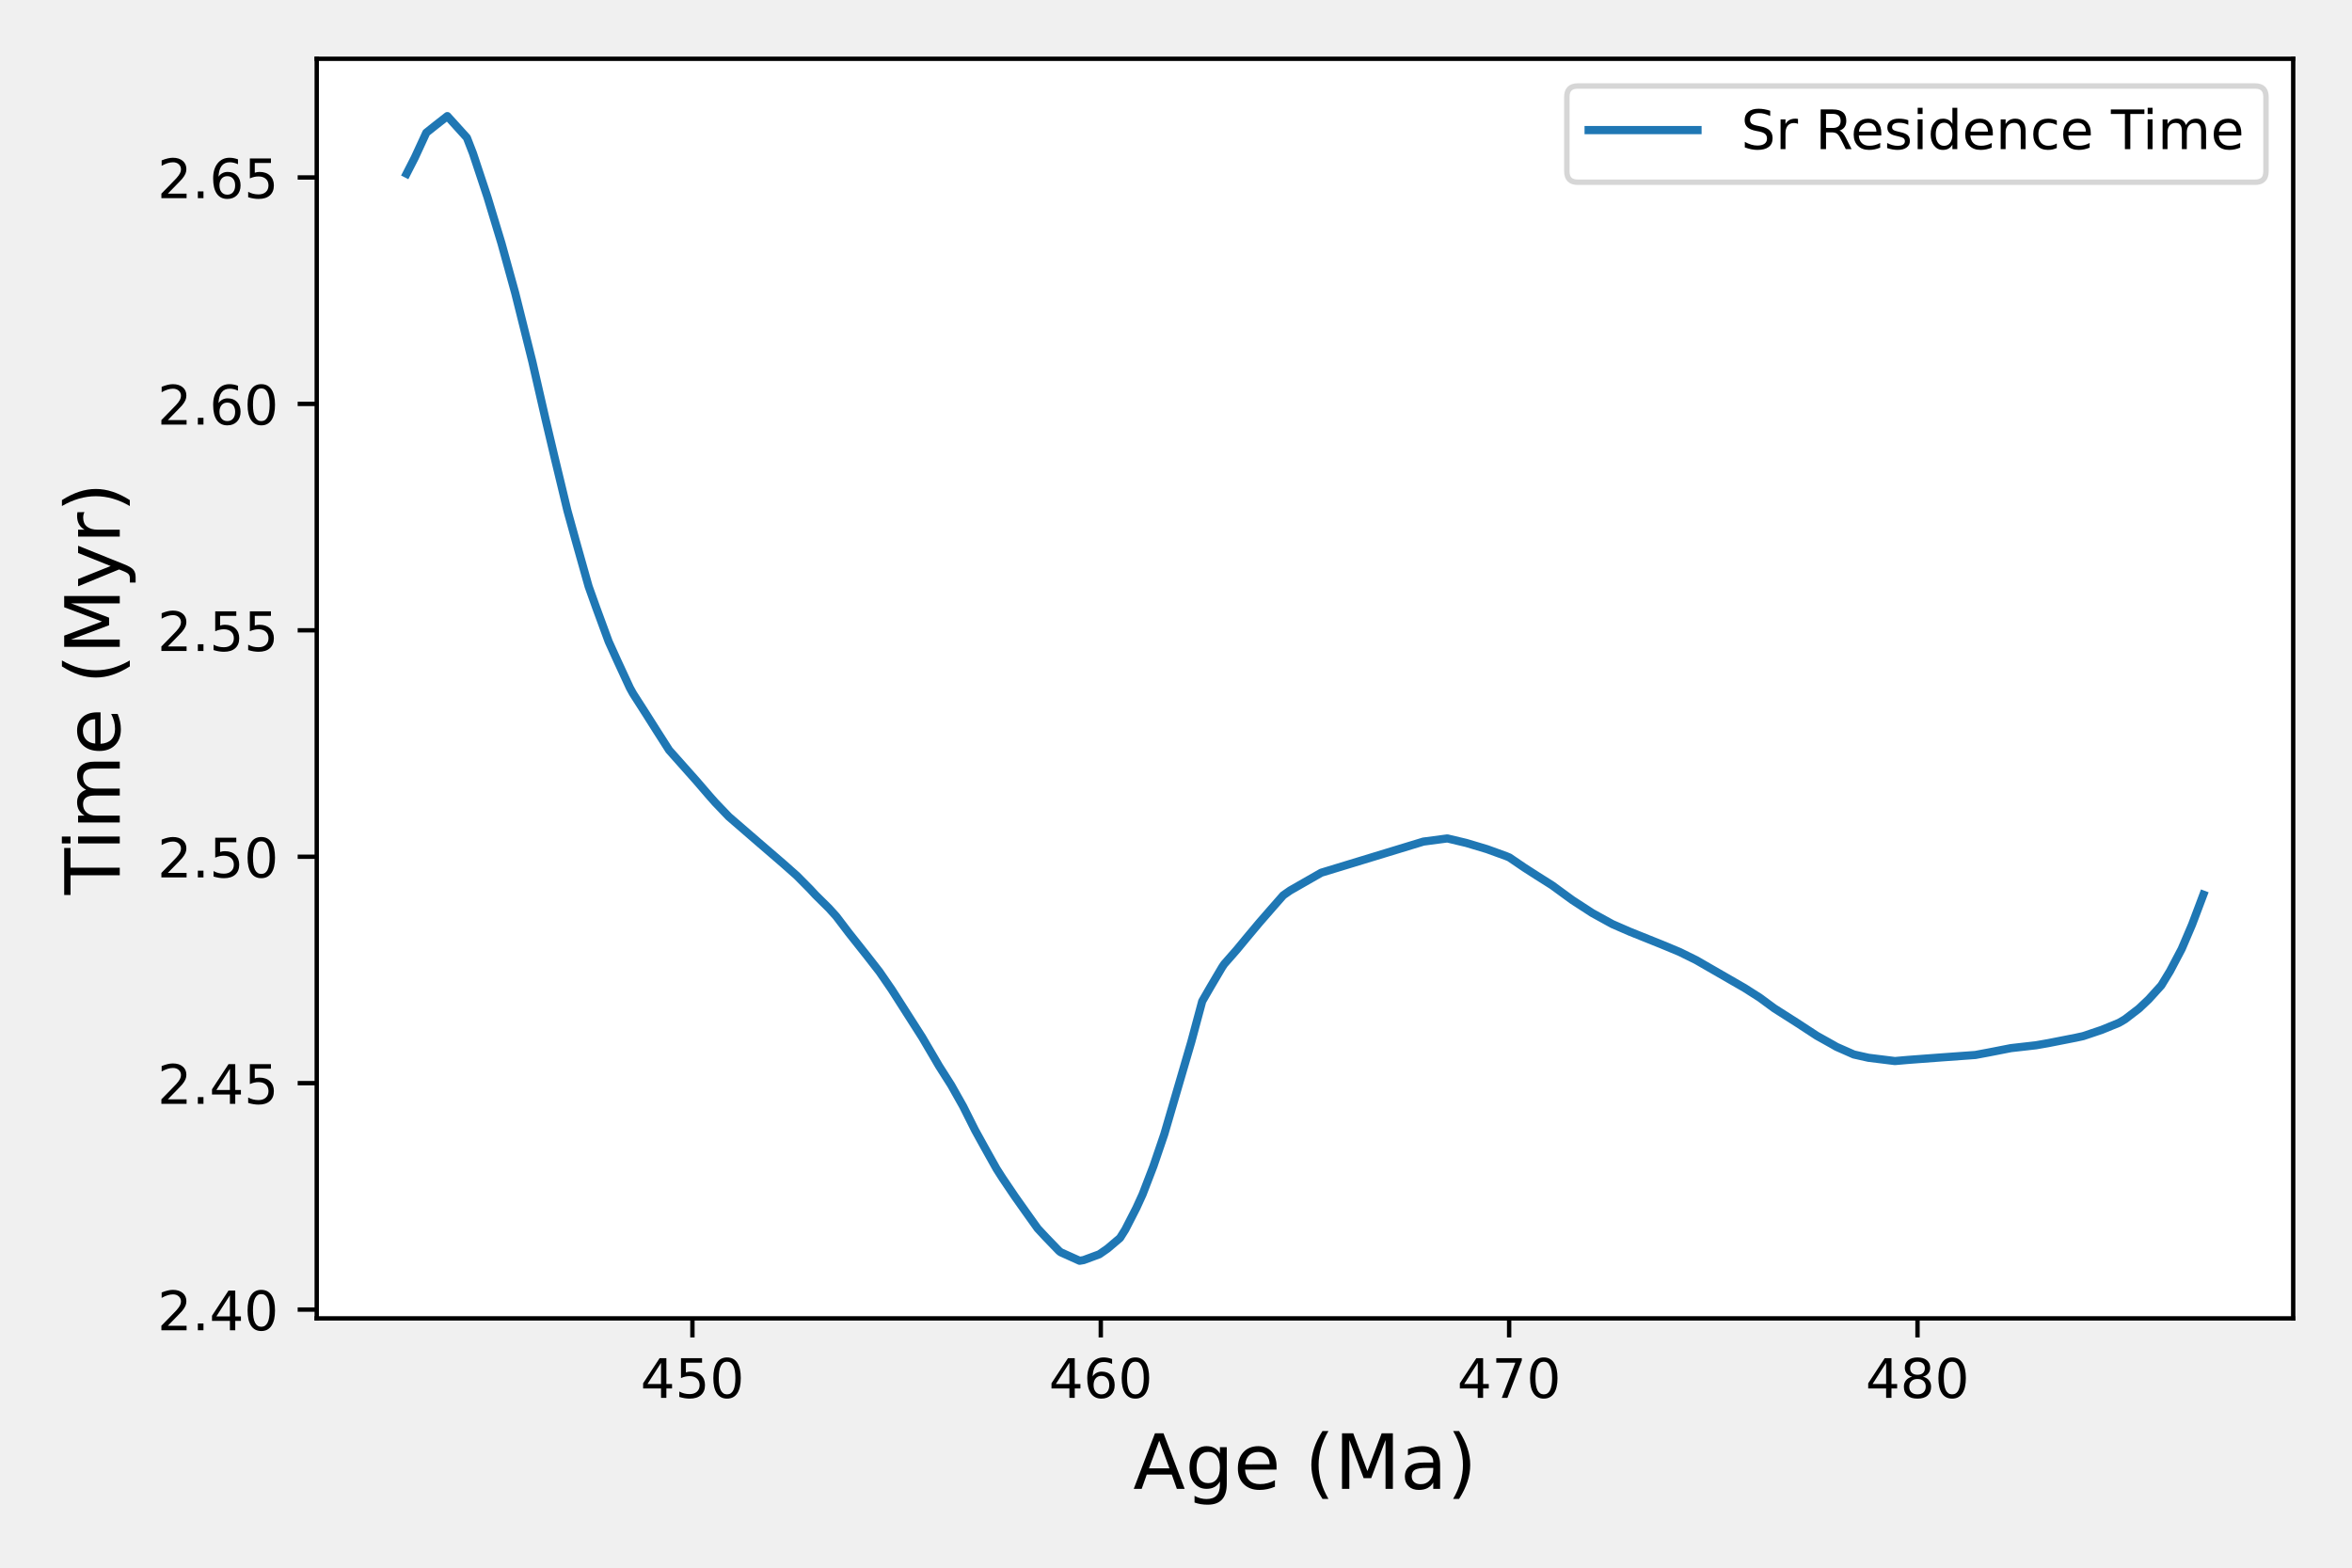
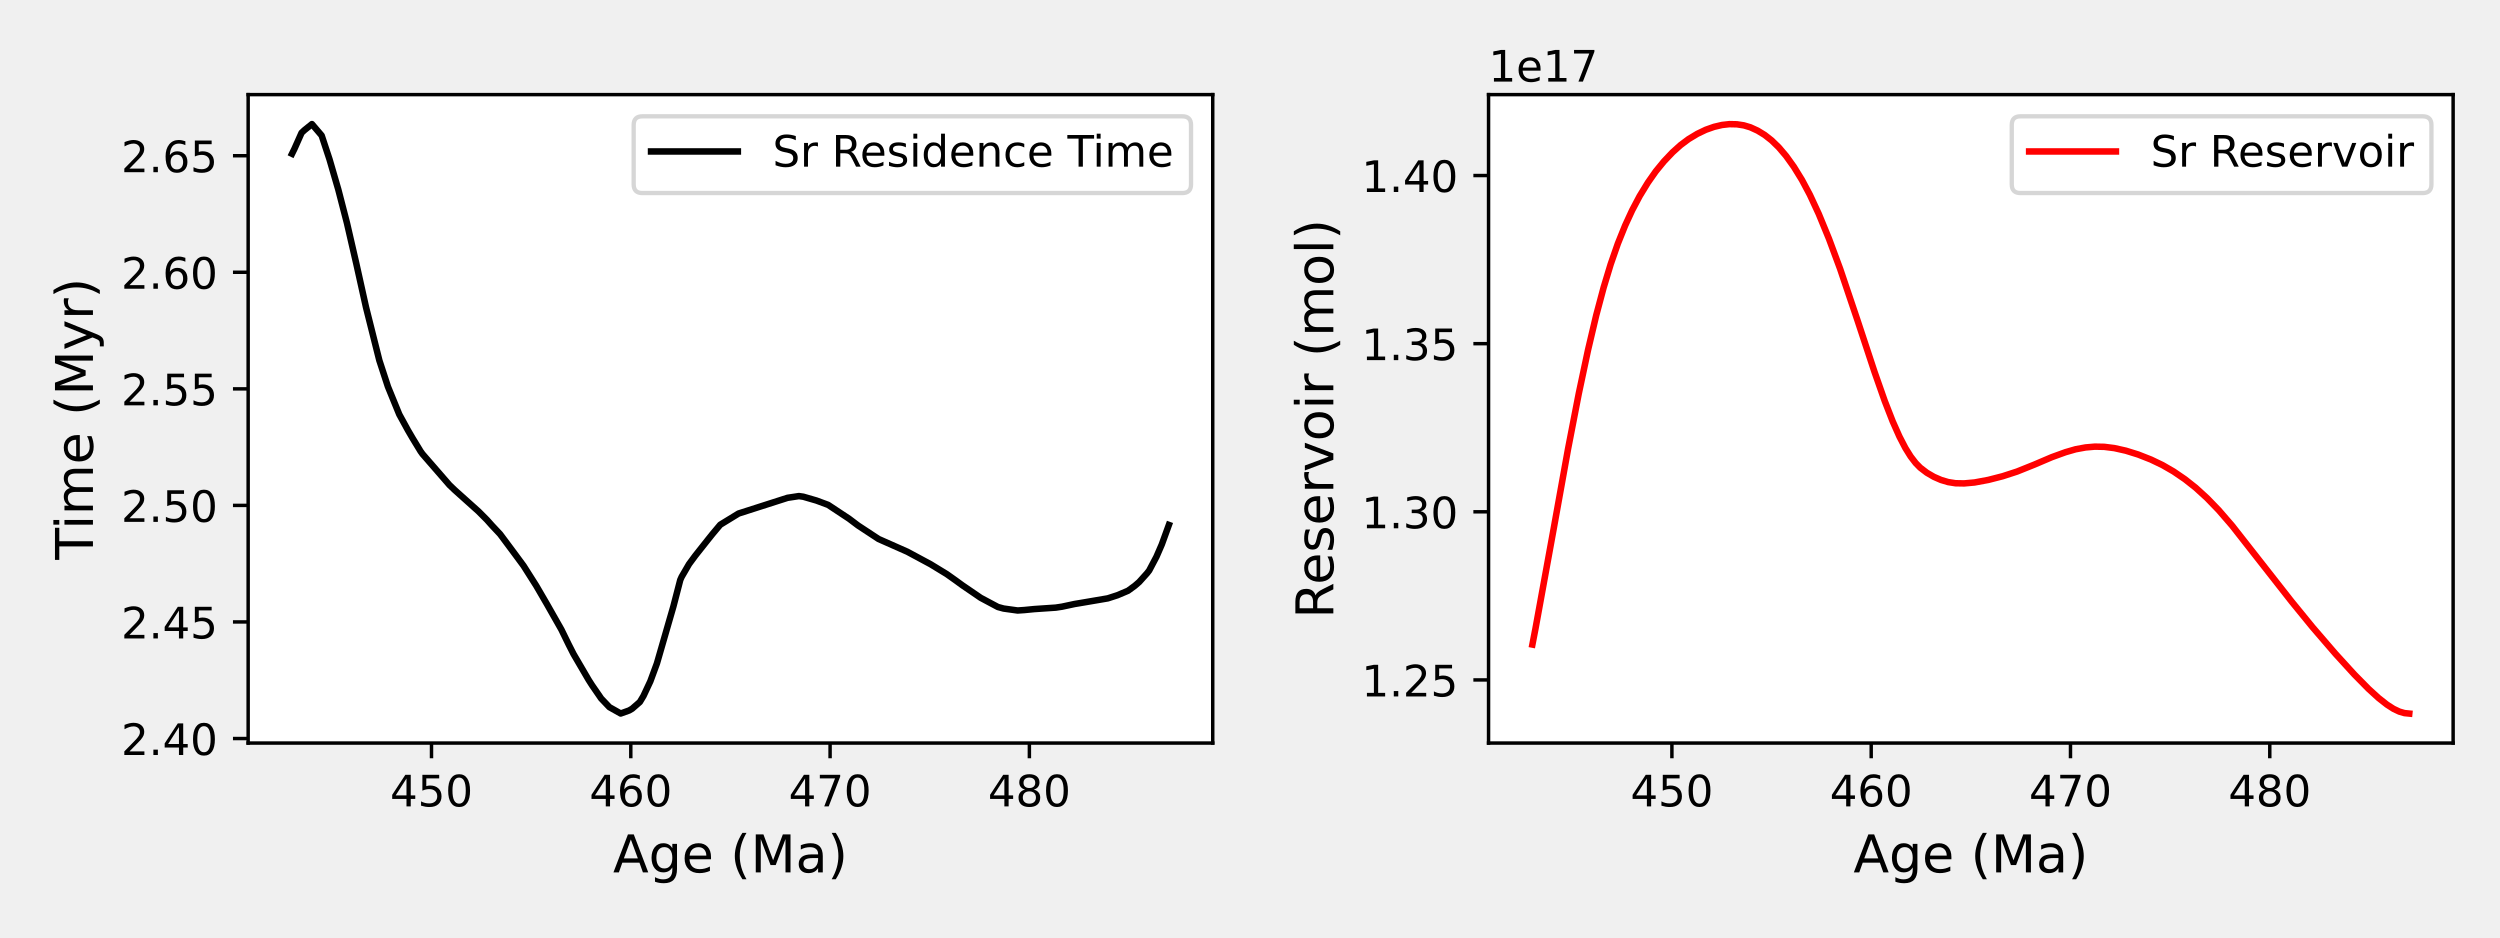
- <svg xmlns="http://www.w3.org/2000/svg" xmlns:xlink="http://www.w3.org/1999/xlink" height="288pt" version="1.1" viewBox="0 0 432 288" width="432pt">
+ <svg xmlns="http://www.w3.org/2000/svg" xmlns:xlink="http://www.w3.org/1999/xlink" height="216pt" version="1.1" viewBox="0 0 576 216" width="576pt">
  <defs>
    <style type="text/css">*{stroke-linecap:butt;stroke-linejoin:round;}</style>
  </defs>
  <g id="figure_1">
    <g id="patch_1">
-       <path d="M 0 288  L 432 288  L 432 0  L 0 0  z " style="fill:none;" />
+       <path d="M 0 216  L 576 216  L 576 0  L 0 0  z " style="fill:none;" />
    </g>
    <g id="axes_1">
      <g id="patch_2">
-         <path d="M 58.175 242.2  L 421.2 242.2  L 421.2 10.8  L 58.175 10.8  z " style="fill:#ffffff;" />
+         <path d="M 57.175 171.2  L 279.413 171.2  L 279.413 21.8  L 57.175 21.8  z " style="fill:#ffffff;" />
      </g>
      <g id="matplotlib.axis_1">
        <g id="xtick_1">
          <g id="line2d_1">
            <defs>
-               <path d="M 0 0  L 0 3.5  " id="mb298c17a47" style="stroke:#000000;stroke-width:0.8;" />
+               <path d="M 0 0  L 0 3.5  " id="mf967a98ee9" style="stroke:#000000;stroke-width:0.8;" />
            </defs>
            <g>
-               <use style="stroke:#000000;stroke-width:0.8;" x="127.18" xlink:href="#mb298c17a47" y="242.2" />
+               <use style="stroke:#000000;stroke-width:0.8;" x="99.418" xlink:href="#mf967a98ee9" y="171.2" />
            </g>
          </g>
          <g id="text_1">
-             <g transform="translate(117.636 256.7984)scale(0.1 -0.1)">
+             <g transform="translate(89.87474 185.7984)scale(0.1 -0.1)">
              <defs>
                <path d="M 2419 4116  L 825 1625  L 2419 1625  L 2419 4116  z M 2253 4666  L 3047 4666  L 3047 1625  L 3713 1625  L 3713 1100  L 3047 1100  L 3047 0  L 2419 0  L 2419 1100  L 313 1100  L 313 1709  L 2253 4666  z " id="DejaVuSans-34" transform="scale(0.015625)" />
                <path d="M 691 4666  L 3169 4666  L 3169 4134  L 1269 4134  L 1269 2991  Q 1406 3038 1543 3061  Q 1681 3084 1819 3084  Q 2600 3084 3056 2656  Q 3513 2228 3513 1497  Q 3513 744 3044 326  Q 2575 -91 1722 -91  Q 1428 -91 1123 -41  Q 819 9 494 109  L 494 744  Q 775 591 1075 516  Q 1375 441 1709 441  Q 2250 441 2565 725  Q 2881 1009 2881 1497  Q 2881 1984 2565 2268  Q 2250 2553 1709 2553  Q 1456 2553 1204 2497  Q 953 2441 691 2322  L 691 4666  z " id="DejaVuSans-35" transform="scale(0.015625)" />
                <path d="M 2034 4250  Q 1547 4250 1301 3770  Q 1056 3291 1056 2328  Q 1056 1369 1301 889  Q 1547 409 2034 409  Q 2525 409 2770 889  Q 3016 1369 3016 2328  Q 3016 3291 2770 3770  Q 2525 4250 2034 4250  z M 2034 4750  Q 2819 4750 3233 4129  Q 3647 3509 3647 2328  Q 3647 1150 3233 529  Q 2819 -91 2034 -91  Q 1250 -91 836 529  Q 422 1150 422 2328  Q 422 3509 836 4129  Q 1250 4750 2034 4750  z " id="DejaVuSans-30" transform="scale(0.015625)" />
              </defs>
              <use xlink:href="#DejaVuSans-34" />
              <use x="63.623" xlink:href="#DejaVuSans-35" />
              <use x="127.246" xlink:href="#DejaVuSans-30" />
            </g>
          </g>
        </g>
        <g id="xtick_2">
          <g id="line2d_2">
            <g>
-               <use style="stroke:#000000;stroke-width:0.8;" x="202.185" xlink:href="#mb298c17a47" y="242.2" />
+               <use style="stroke:#000000;stroke-width:0.8;" x="145.335" xlink:href="#mf967a98ee9" y="171.2" />
            </g>
          </g>
          <g id="text_2">
-             <g transform="translate(192.6412 256.7984)scale(0.1 -0.1)">
+             <g transform="translate(135.7916 185.7984)scale(0.1 -0.1)">
              <defs>
                <path d="M 2113 2584  Q 1688 2584 1439 2293  Q 1191 2003 1191 1497  Q 1191 994 1439 701  Q 1688 409 2113 409  Q 2538 409 2786 701  Q 3034 994 3034 1497  Q 3034 2003 2786 2293  Q 2538 2584 2113 2584  z M 3366 4563  L 3366 3988  Q 3128 4100 2886 4159  Q 2644 4219 2406 4219  Q 1781 4219 1451 3797  Q 1122 3375 1075 2522  Q 1259 2794 1537 2939  Q 1816 3084 2150 3084  Q 2853 3084 3261 2657  Q 3669 2231 3669 1497  Q 3669 778 3244 343  Q 2819 -91 2113 -91  Q 1303 -91 875 529  Q 447 1150 447 2328  Q 447 3434 972 4092  Q 1497 4750 2381 4750  Q 2619 4750 2861 4703  Q 3103 4656 3366 4563  z " id="DejaVuSans-36" transform="scale(0.015625)" />
              </defs>
              <use xlink:href="#DejaVuSans-34" />
              <use x="63.623" xlink:href="#DejaVuSans-36" />
              <use x="127.246" xlink:href="#DejaVuSans-30" />
            </g>
          </g>
        </g>
        <g id="xtick_3">
          <g id="line2d_3">
            <g>
-               <use style="stroke:#000000;stroke-width:0.8;" x="277.19" xlink:href="#mb298c17a47" y="242.2" />
+               <use style="stroke:#000000;stroke-width:0.8;" x="191.252" xlink:href="#mf967a98ee9" y="171.2" />
            </g>
          </g>
          <g id="text_3">
-             <g transform="translate(267.6463 256.7984)scale(0.1 -0.1)">
+             <g transform="translate(181.7084 185.7984)scale(0.1 -0.1)">
              <defs>
                <path d="M 525 4666  L 3525 4666  L 3525 4397  L 1831 0  L 1172 0  L 2766 4134  L 525 4134  L 525 4666  z " id="DejaVuSans-37" transform="scale(0.015625)" />
              </defs>
              <use xlink:href="#DejaVuSans-34" />
              <use x="63.623" xlink:href="#DejaVuSans-37" />
              <use x="127.246" xlink:href="#DejaVuSans-30" />
            </g>
          </g>
        </g>
        <g id="xtick_4">
          <g id="line2d_4">
            <g>
-               <use style="stroke:#000000;stroke-width:0.8;" x="352.195" xlink:href="#mb298c17a47" y="242.2" />
+               <use style="stroke:#000000;stroke-width:0.8;" x="237.169" xlink:href="#mf967a98ee9" y="171.2" />
            </g>
          </g>
          <g id="text_4">
-             <g transform="translate(342.6515 256.7984)scale(0.1 -0.1)">
+             <g transform="translate(227.6253 185.7984)scale(0.1 -0.1)">
              <defs>
                <path d="M 2034 2216  Q 1584 2216 1326 1975  Q 1069 1734 1069 1313  Q 1069 891 1326 650  Q 1584 409 2034 409  Q 2484 409 2743 651  Q 3003 894 3003 1313  Q 3003 1734 2745 1975  Q 2488 2216 2034 2216  z M 1403 2484  Q 997 2584 770 2862  Q 544 3141 544 3541  Q 544 4100 942 4425  Q 1341 4750 2034 4750  Q 2731 4750 3128 4425  Q 3525 4100 3525 3541  Q 3525 3141 3298 2862  Q 3072 2584 2669 2484  Q 3125 2378 3379 2068  Q 3634 1759 3634 1313  Q 3634 634 3220 271  Q 2806 -91 2034 -91  Q 1263 -91 848 271  Q 434 634 434 1313  Q 434 1759 690 2068  Q 947 2378 1403 2484  z M 1172 3481  Q 1172 3119 1398 2916  Q 1625 2713 2034 2713  Q 2441 2713 2670 2916  Q 2900 3119 2900 3481  Q 2900 3844 2670 4047  Q 2441 4250 2034 4250  Q 1625 4250 1398 4047  Q 1172 3844 1172 3481  z " id="DejaVuSans-38" transform="scale(0.015625)" />
              </defs>
              <use xlink:href="#DejaVuSans-34" />
              <use x="63.623" xlink:href="#DejaVuSans-38" />
              <use x="127.246" xlink:href="#DejaVuSans-30" />
            </g>
          </g>
        </g>
        <g id="text_5">
-           <g transform="translate(208.1317 273.5159)scale(0.14 -0.14)">
+           <g transform="translate(141.2459 200.9963)scale(0.12 -0.12)">
            <defs>
              <path d="M 2188 4044  L 1331 1722  L 3047 1722  L 2188 4044  z M 1831 4666  L 2547 4666  L 4325 0  L 3669 0  L 3244 1197  L 1141 1197  L 716 0  L 50 0  L 1831 4666  z " id="DejaVuSans-41" transform="scale(0.015625)" />
              <path d="M 2906 1791  Q 2906 2416 2648 2759  Q 2391 3103 1925 3103  Q 1463 3103 1205 2759  Q 947 2416 947 1791  Q 947 1169 1205 825  Q 1463 481 1925 481  Q 2391 481 2648 825  Q 2906 1169 2906 1791  z M 3481 434  Q 3481 -459 3084 -895  Q 2688 -1331 1869 -1331  Q 1566 -1331 1297 -1286  Q 1028 -1241 775 -1147  L 775 -588  Q 1028 -725 1275 -790  Q 1522 -856 1778 -856  Q 2344 -856 2625 -561  Q 2906 -266 2906 331  L 2906 616  Q 2728 306 2450 153  Q 2172 0 1784 0  Q 1141 0 747 490  Q 353 981 353 1791  Q 353 2603 747 3093  Q 1141 3584 1784 3584  Q 2172 3584 2450 3431  Q 2728 3278 2906 2969  L 2906 3500  L 3481 3500  L 3481 434  z " id="DejaVuSans-67" transform="scale(0.015625)" />
              <path d="M 3597 1894  L 3597 1613  L 953 1613  Q 991 1019 1311 708  Q 1631 397 2203 397  Q 2534 397 2845 478  Q 3156 559 3463 722  L 3463 178  Q 3153 47 2828 -22  Q 2503 -91 2169 -91  Q 1331 -91 842 396  Q 353 884 353 1716  Q 353 2575 817 3079  Q 1281 3584 2069 3584  Q 2775 3584 3186 3129  Q 3597 2675 3597 1894  z M 3022 2063  Q 3016 2534 2758 2815  Q 2500 3097 2075 3097  Q 1594 3097 1305 2825  Q 1016 2553 972 2059  L 3022 2063  z " id="DejaVuSans-65" transform="scale(0.015625)" />
              <path id="DejaVuSans-20" transform="scale(0.015625)" />
              <path d="M 1984 4856  Q 1566 4138 1362 3434  Q 1159 2731 1159 2009  Q 1159 1288 1364 580  Q 1569 -128 1984 -844  L 1484 -844  Q 1016 -109 783 600  Q 550 1309 550 2009  Q 550 2706 781 3412  Q 1013 4119 1484 4856  L 1984 4856  z " id="DejaVuSans-28" transform="scale(0.015625)" />
              <path d="M 628 4666  L 1569 4666  L 2759 1491  L 3956 4666  L 4897 4666  L 4897 0  L 4281 0  L 4281 4097  L 3078 897  L 2444 897  L 1241 4097  L 1241 0  L 628 0  L 628 4666  z " id="DejaVuSans-4d" transform="scale(0.015625)" />
              <path d="M 2194 1759  Q 1497 1759 1228 1600  Q 959 1441 959 1056  Q 959 750 1161 570  Q 1363 391 1709 391  Q 2188 391 2477 730  Q 2766 1069 2766 1631  L 2766 1759  L 2194 1759  z M 3341 1997  L 3341 0  L 2766 0  L 2766 531  Q 2569 213 2275 61  Q 1981 -91 1556 -91  Q 1019 -91 701 211  Q 384 513 384 1019  Q 384 1609 779 1909  Q 1175 2209 1959 2209  L 2766 2209  L 2766 2266  Q 2766 2663 2505 2880  Q 2244 3097 1772 3097  Q 1472 3097 1187 3025  Q 903 2953 641 2809  L 641 3341  Q 956 3463 1253 3523  Q 1550 3584 1831 3584  Q 2591 3584 2966 3190  Q 3341 2797 3341 1997  z " id="DejaVuSans-61" transform="scale(0.015625)" />
              <path d="M 513 4856  L 1013 4856  Q 1481 4119 1714 3412  Q 1947 2706 1947 2009  Q 1947 1309 1714 600  Q 1481 -109 1013 -844  L 513 -844  Q 928 -128 1133 580  Q 1338 1288 1338 2009  Q 1338 2731 1133 3434  Q 928 4138 513 4856  z " id="DejaVuSans-29" transform="scale(0.015625)" />
            </defs>
            <use xlink:href="#DejaVuSans-41" />
            <use x="68.408" xlink:href="#DejaVuSans-67" />
            <use x="131.885" xlink:href="#DejaVuSans-65" />
            <use x="193.408" xlink:href="#DejaVuSans-20" />
            <use x="225.195" xlink:href="#DejaVuSans-28" />
            <use x="264.209" xlink:href="#DejaVuSans-4d" />
            <use x="350.488" xlink:href="#DejaVuSans-61" />
            <use x="411.768" xlink:href="#DejaVuSans-29" />
          </g>
        </g>
      </g>
      <g id="matplotlib.axis_2">
        <g id="ytick_1">
          <g id="line2d_5">
            <defs>
-               <path d="M 0 0  L -3.5 0  " id="m41db2ee6a2" style="stroke:#000000;stroke-width:0.8;" />
+               <path d="M 0 0  L -3.5 0  " id="mde9545cd4f" style="stroke:#000000;stroke-width:0.8;" />
            </defs>
            <g>
-               <use style="stroke:#000000;stroke-width:0.8;" x="58.175" xlink:href="#m41db2ee6a2" y="240.582" />
+               <use style="stroke:#000000;stroke-width:0.8;" x="57.175" xlink:href="#mde9545cd4f" y="170.155" />
            </g>
          </g>
          <g id="text_6">
-             <g transform="translate(28.90938 244.3813)scale(0.1 -0.1)">
+             <g transform="translate(27.90938 173.9546)scale(0.1 -0.1)">
              <defs>
                <path d="M 1228 531  L 3431 531  L 3431 0  L 469 0  L 469 531  Q 828 903 1448 1529  Q 2069 2156 2228 2338  Q 2531 2678 2651 2914  Q 2772 3150 2772 3378  Q 2772 3750 2511 3984  Q 2250 4219 1831 4219  Q 1534 4219 1204 4116  Q 875 4013 500 3803  L 500 4441  Q 881 4594 1212 4672  Q 1544 4750 1819 4750  Q 2544 4750 2975 4387  Q 3406 4025 3406 3419  Q 3406 3131 3298 2873  Q 3191 2616 2906 2266  Q 2828 2175 2409 1742  Q 1991 1309 1228 531  z " id="DejaVuSans-32" transform="scale(0.015625)" />
                <path d="M 684 794  L 1344 794  L 1344 0  L 684 0  L 684 794  z " id="DejaVuSans-2e" transform="scale(0.015625)" />
              </defs>
              <use xlink:href="#DejaVuSans-32" />
              <use x="63.623" xlink:href="#DejaVuSans-2e" />
              <use x="95.41" xlink:href="#DejaVuSans-34" />
              <use x="159.033" xlink:href="#DejaVuSans-30" />
            </g>
          </g>
        </g>
        <g id="ytick_2">
          <g id="line2d_6">
            <g>
-               <use style="stroke:#000000;stroke-width:0.8;" x="58.175" xlink:href="#m41db2ee6a2" y="198.986" />
+               <use style="stroke:#000000;stroke-width:0.8;" x="57.175" xlink:href="#mde9545cd4f" y="143.3" />
            </g>
          </g>
          <g id="text_7">
-             <g transform="translate(28.90938 202.7855)scale(0.1 -0.1)">
+             <g transform="translate(27.90938 147.0989)scale(0.1 -0.1)">
              <use xlink:href="#DejaVuSans-32" />
              <use x="63.623" xlink:href="#DejaVuSans-2e" />
              <use x="95.41" xlink:href="#DejaVuSans-34" />
              <use x="159.033" xlink:href="#DejaVuSans-35" />
            </g>
          </g>
        </g>
        <g id="ytick_3">
          <g id="line2d_7">
            <g>
-               <use style="stroke:#000000;stroke-width:0.8;" x="58.175" xlink:href="#m41db2ee6a2" y="157.391" />
+               <use style="stroke:#000000;stroke-width:0.8;" x="57.175" xlink:href="#mde9545cd4f" y="116.444" />
            </g>
          </g>
          <g id="text_8">
-             <g transform="translate(28.90938 161.1898)scale(0.1 -0.1)">
+             <g transform="translate(27.90938 120.2432)scale(0.1 -0.1)">
              <use xlink:href="#DejaVuSans-32" />
              <use x="63.623" xlink:href="#DejaVuSans-2e" />
              <use x="95.41" xlink:href="#DejaVuSans-35" />
              <use x="159.033" xlink:href="#DejaVuSans-30" />
            </g>
          </g>
        </g>
        <g id="ytick_4">
          <g id="line2d_8">
            <g>
-               <use style="stroke:#000000;stroke-width:0.8;" x="58.175" xlink:href="#m41db2ee6a2" y="115.795" />
+               <use style="stroke:#000000;stroke-width:0.8;" x="57.175" xlink:href="#mde9545cd4f" y="89.588" />
            </g>
          </g>
          <g id="text_9">
-             <g transform="translate(28.90938 119.594)scale(0.1 -0.1)">
+             <g transform="translate(27.90938 93.38756)scale(0.1 -0.1)">
              <use xlink:href="#DejaVuSans-32" />
              <use x="63.623" xlink:href="#DejaVuSans-2e" />
              <use x="95.41" xlink:href="#DejaVuSans-35" />
              <use x="159.033" xlink:href="#DejaVuSans-35" />
            </g>
          </g>
        </g>
        <g id="ytick_5">
          <g id="line2d_9">
            <g>
-               <use style="stroke:#000000;stroke-width:0.8;" x="58.175" xlink:href="#m41db2ee6a2" y="74.199" />
+               <use style="stroke:#000000;stroke-width:0.8;" x="57.175" xlink:href="#mde9545cd4f" y="62.733" />
            </g>
          </g>
          <g id="text_10">
-             <g transform="translate(28.90938 77.99827)scale(0.1 -0.1)">
+             <g transform="translate(27.90938 66.53188)scale(0.1 -0.1)">
              <use xlink:href="#DejaVuSans-32" />
              <use x="63.623" xlink:href="#DejaVuSans-2e" />
              <use x="95.41" xlink:href="#DejaVuSans-36" />
              <use x="159.033" xlink:href="#DejaVuSans-30" />
            </g>
          </g>
        </g>
        <g id="ytick_6">
          <g id="line2d_10">
            <g>
-               <use style="stroke:#000000;stroke-width:0.8;" x="58.175" xlink:href="#m41db2ee6a2" y="32.603" />
+               <use style="stroke:#000000;stroke-width:0.8;" x="57.175" xlink:href="#mde9545cd4f" y="35.877" />
            </g>
          </g>
          <g id="text_11">
-             <g transform="translate(28.90938 36.40252)scale(0.1 -0.1)">
+             <g transform="translate(27.90938 39.6762)scale(0.1 -0.1)">
              <use xlink:href="#DejaVuSans-32" />
              <use x="63.623" xlink:href="#DejaVuSans-2e" />
              <use x="95.41" xlink:href="#DejaVuSans-36" />
              <use x="159.033" xlink:href="#DejaVuSans-35" />
            </g>
          </g>
        </g>
        <g id="text_12">
-           <g transform="translate(21.99781 164.3744)rotate(-90)scale(0.14 -0.14)">
+           <g transform="translate(21.41375 128.9638)rotate(-90)scale(0.12 -0.12)">
            <defs>
              <path d="M -19 4666  L 3928 4666  L 3928 4134  L 2272 4134  L 2272 0  L 1638 0  L 1638 4134  L -19 4134  L -19 4666  z " id="DejaVuSans-54" transform="scale(0.015625)" />
              <path d="M 603 3500  L 1178 3500  L 1178 0  L 603 0  L 603 3500  z M 603 4863  L 1178 4863  L 1178 4134  L 603 4134  L 603 4863  z " id="DejaVuSans-69" transform="scale(0.015625)" />
              <path d="M 3328 2828  Q 3544 3216 3844 3400  Q 4144 3584 4550 3584  Q 5097 3584 5394 3201  Q 5691 2819 5691 2113  L 5691 0  L 5113 0  L 5113 2094  Q 5113 2597 4934 2840  Q 4756 3084 4391 3084  Q 3944 3084 3684 2787  Q 3425 2491 3425 1978  L 3425 0  L 2847 0  L 2847 2094  Q 2847 2600 2669 2842  Q 2491 3084 2119 3084  Q 1678 3084 1418 2786  Q 1159 2488 1159 1978  L 1159 0  L 581 0  L 581 3500  L 1159 3500  L 1159 2956  Q 1356 3278 1631 3431  Q 1906 3584 2284 3584  Q 2666 3584 2933 3390  Q 3200 3197 3328 2828  z " id="DejaVuSans-6d" transform="scale(0.015625)" />
              <path d="M 2059 -325  Q 1816 -950 1584 -1140  Q 1353 -1331 966 -1331  L 506 -1331  L 506 -850  L 844 -850  Q 1081 -850 1212 -737  Q 1344 -625 1503 -206  L 1606 56  L 191 3500  L 800 3500  L 1894 763  L 2988 3500  L 3597 3500  L 2059 -325  z " id="DejaVuSans-79" transform="scale(0.015625)" />
              <path d="M 2631 2963  Q 2534 3019 2420 3045  Q 2306 3072 2169 3072  Q 1681 3072 1420 2755  Q 1159 2438 1159 1844  L 1159 0  L 581 0  L 581 3500  L 1159 3500  L 1159 2956  Q 1341 3275 1631 3429  Q 1922 3584 2338 3584  Q 2397 3584 2469 3576  Q 2541 3569 2628 3553  L 2631 2963  z " id="DejaVuSans-72" transform="scale(0.015625)" />
            </defs>
            <use xlink:href="#DejaVuSans-54" />
            <use x="57.959" xlink:href="#DejaVuSans-69" />
            <use x="85.742" xlink:href="#DejaVuSans-6d" />
            <use x="183.154" xlink:href="#DejaVuSans-65" />
            <use x="244.678" xlink:href="#DejaVuSans-20" />
            <use x="276.465" xlink:href="#DejaVuSans-28" />
            <use x="315.479" xlink:href="#DejaVuSans-4d" />
            <use x="401.758" xlink:href="#DejaVuSans-79" />
            <use x="460.938" xlink:href="#DejaVuSans-72" />
            <use x="502.051" xlink:href="#DejaVuSans-29" />
          </g>
        </g>
      </g>
      <g id="line2d_11">
-         <path clip-path="url(#p562915fc01)" d="M 404.699 164.359  L 402.613 169.891  L 400.715 174.335  L 398.577 178.398  L 396.976 181.032  L 394.653 183.598  L 392.848 185.305  L 390.306 187.251  L 389.201 187.902  L 386.036 189.195  L 382.623 190.346  L 381.287 190.637  L 376.181 191.639  L 373.957 192.028  L 369.353 192.551  L 365.429 193.32  L 362.822 193.809  L 356.489 194.264  L 350.446 194.715  L 348.043 194.925  L 343.185 194.323  L 340.502 193.72  L 337.294 192.303  L 336.614 191.908  L 333.697 190.28  L 332.813 189.699  L 330.06 187.901  L 325.862 185.227  L 323.215 183.277  L 320.44 181.509  L 311.546 176.385  L 308.5 174.883  L 305.239 173.525  L 299.361 171.165  L 296.157 169.77  L 295.358 169.332  L 292.427 167.717  L 291.569 167.156  L 288.797 165.355  L 287.764 164.602  L 285.091 162.649  L 282.286 160.875  L 279.979 159.392  L 277.233 157.525  L 276.619 157.268  L 273.124 155.999  L 269.319 154.858  L 265.837 154.028  L 261.444 154.608  L 242.676 160.328  L 236.966 163.594  L 235.706 164.474  L 233.363 167.145  L 231.323 169.487  L 229.013 172.245  L 227.178 174.465  L 224.854 177.115  L 224.468 177.689  L 222.303 181.361  L 220.815 183.939  L 218.808 191.402  L 213.845 208.384  L 211.851 214.242  L 209.855 219.433  L 208.71 221.937  L 206.683 225.894  L 205.716 227.434  L 203.429 229.376  L 201.914 230.427  L 199.033 231.49  L 198.297 231.615  L 194.835 230.055  L 194.512 229.801  L 192.06 227.259  L 190.585 225.672  L 188.297 222.469  L 186.403 219.792  L 184.142 216.445  L 183.037 214.715  L 180.832 210.769  L 179.09 207.615  L 176.908 203.259  L 174.7 199.341  L 172.46 195.811  L 171.611 194.355  L 169.387 190.567  L 163.79 181.799  L 161.513 178.494  L 159.189 175.51  L 155.925 171.398  L 153.602 168.344  L 152.242 166.84  L 149.78 164.406  L 148.82 163.366  L 146.361 160.881  L 143.82 158.629  L 139.427 154.843  L 133.866 150.034  L 131.394 147.452  L 130.342 146.265  L 127.913 143.444  L 122.896 137.803  L 120.556 134.138  L 118.632 131.096  L 116.269 127.41  L 115.685 126.353  L 113.382 121.366  L 111.801 117.876  L 109.5 111.616  L 108.114 107.735  L 105.798 99.515  L 104.217 93.8  L 101.857 84.004  L 100.184 76.944  L 97.768 66.399  L 94.636 53.85  L 92.111 44.711  L 89.524 36.172  L 86.864 28.154  L 85.755 25.295  L 82.164 21.328  L 79.99 23.031  L 78.3 24.378  L 76.191 28.954  L 74.676 31.917  L 74.676 31.917  " style="fill:none;stroke:#1f77b4;stroke-linecap:square;stroke-width:1.5;" />
+         <path clip-path="url(#pd1864aad70)" d="M 269.311 120.943  L 267.674 125.447  L 266.45 128.265  L 264.769 131.451  L 264.288 132.07  L 262.47 134.094  L 261.456 134.973  L 259.896 136.109  L 257.461 137.141  L 255.235 137.862  L 248.883 138.946  L 247.594 139.159  L 244.679 139.781  L 243.248 139.996  L 238.254 140.334  L 236.021 140.553  L 234.458 140.659  L 231.229 140.209  L 229.914 139.851  L 225.946 137.734  L 225.037 137.108  L 221.727 134.85  L 220.23 133.758  L 218.133 132.272  L 214.405 129.999  L 209.054 127.121  L 202.421 124.183  L 197.693 121.073  L 195.62 119.509  L 190.798 116.321  L 188.094 115.319  L 185.082 114.444  L 184.068 114.299  L 181.447 114.699  L 170.162 118.318  L 165.949 120.898  L 164.129 123.068  L 163.056 124.41  L 160.193 128.024  L 158.749 129.979  L 157.053 132.899  L 156.732 133.618  L 155.156 139.695  L 151.352 152.86  L 149.835 156.981  L 148.253 160.354  L 147.424 161.736  L 145.647 163.285  L 144.952 163.692  L 143.006 164.392  L 140.41 162.931  L 138.492 160.911  L 138.195 160.469  L 136.409 157.883  L 135.613 156.632  L 132.155 150.714  L 131.049 148.543  L 129.338 145.043  L 127.601 141.988  L 126.041 139.236  L 123.544 134.943  L 120.63 130.351  L 118.822 127.901  L 116.895 125.31  L 115.22 123.065  L 113.323 121.041  L 112.193 119.776  L 110.264 117.836  L 104.754 112.892  L 103.564 111.756  L 97.342 104.6  L 96.907 103.993  L 95.081 100.996  L 93.998 99.143  L 91.996 95.489  L 89.379 89.087  L 87.402 83.041  L 84.325 70.787  L 82.084 60.703  L 79.924 51.33  L 77.952 43.701  L 75.92 36.715  L 74.11 31.22  L 71.867 28.592  L 71.833 28.622  L 70.148 29.979  L 69.485 30.591  L 67.834 34.303  L 67.277 35.434  L 67.277 35.434  " style="fill:none;stroke:#000000;stroke-linecap:square;stroke-width:1.5;" />
      </g>
      <g id="patch_3">
-         <path d="M 58.175 242.2  L 58.175 10.8  " style="fill:none;stroke:#000000;stroke-linecap:square;stroke-linejoin:miter;stroke-width:0.8;" />
+         <path d="M 57.175 171.2  L 57.175 21.8  " style="fill:none;stroke:#000000;stroke-linecap:square;stroke-linejoin:miter;stroke-width:0.8;" />
      </g>
      <g id="patch_4">
-         <path d="M 421.2 242.2  L 421.2 10.8  " style="fill:none;stroke:#000000;stroke-linecap:square;stroke-linejoin:miter;stroke-width:0.8;" />
+         <path d="M 279.413 171.2  L 279.413 21.8  " style="fill:none;stroke:#000000;stroke-linecap:square;stroke-linejoin:miter;stroke-width:0.8;" />
      </g>
      <g id="patch_5">
-         <path d="M 58.175 242.2  L 421.2 242.2  " style="fill:none;stroke:#000000;stroke-linecap:square;stroke-linejoin:miter;stroke-width:0.8;" />
+         <path d="M 57.175 171.2  L 279.413 171.2  " style="fill:none;stroke:#000000;stroke-linecap:square;stroke-linejoin:miter;stroke-width:0.8;" />
      </g>
      <g id="patch_6">
-         <path d="M 58.175 10.8  L 421.2 10.8  " style="fill:none;stroke:#000000;stroke-linecap:square;stroke-linejoin:miter;stroke-width:0.8;" />
+         <path d="M 57.175 21.8  L 279.413 21.8  " style="fill:none;stroke:#000000;stroke-linecap:square;stroke-linejoin:miter;stroke-width:0.8;" />
      </g>
      <g id="legend_1">
        <g id="patch_7">
-           <path d="M 289.788 33.478  L 414.2 33.478  Q 416.2 33.478 416.2 31.478  L 416.2 17.8  Q 416.2 15.8 414.2 15.8  L 289.788 15.8  Q 287.788 15.8 287.788 17.8  L 287.788 31.478  Q 287.788 33.478 289.788 33.478  z " style="fill:#ffffff;opacity:0.8;stroke:#cccccc;stroke-linejoin:miter;" />
+           <path d="M 148 44.478  L 272.413 44.478  Q 274.413 44.478 274.413 42.478  L 274.413 28.8  Q 274.413 26.8 272.413 26.8  L 148 26.8  Q 146 26.8 146 28.8  L 146 42.478  Q 146 44.478 148 44.478  z " style="fill:#ffffff;opacity:0.8;stroke:#cccccc;stroke-linejoin:miter;" />
        </g>
        <g id="line2d_12">
-           <path d="M 291.788 23.898  L 311.788 23.898  " style="fill:none;stroke:#1f77b4;stroke-linecap:square;stroke-width:1.5;" />
+           <path d="M 150 34.898  L 170 34.898  " style="fill:none;stroke:#000000;stroke-linecap:square;stroke-width:1.5;" />
        </g>
        <g id="line2d_13" />
        <g id="text_13">
-           <g transform="translate(319.7875 27.39844)scale(0.1 -0.1)">
+           <g transform="translate(178 38.39844)scale(0.1 -0.1)">
            <defs>
              <path d="M 3425 4513  L 3425 3897  Q 3066 4069 2747 4153  Q 2428 4238 2131 4238  Q 1616 4238 1336 4038  Q 1056 3838 1056 3469  Q 1056 3159 1242 3001  Q 1428 2844 1947 2747  L 2328 2669  Q 3034 2534 3370 2195  Q 3706 1856 3706 1288  Q 3706 609 3251 259  Q 2797 -91 1919 -91  Q 1588 -91 1214 -16  Q 841 59 441 206  L 441 856  Q 825 641 1194 531  Q 1563 422 1919 422  Q 2459 422 2753 634  Q 3047 847 3047 1241  Q 3047 1584 2836 1778  Q 2625 1972 2144 2069  L 1759 2144  Q 1053 2284 737 2584  Q 422 2884 422 3419  Q 422 4038 858 4394  Q 1294 4750 2059 4750  Q 2388 4750 2728 4690  Q 3069 4631 3425 4513  z " id="DejaVuSans-53" transform="scale(0.015625)" />
              <path d="M 2841 2188  Q 3044 2119 3236 1894  Q 3428 1669 3622 1275  L 4263 0  L 3584 0  L 2988 1197  Q 2756 1666 2539 1819  Q 2322 1972 1947 1972  L 1259 1972  L 1259 0  L 628 0  L 628 4666  L 2053 4666  Q 2853 4666 3247 4331  Q 3641 3997 3641 3322  Q 3641 2881 3436 2590  Q 3231 2300 2841 2188  z M 1259 4147  L 1259 2491  L 2053 2491  Q 2509 2491 2742 2702  Q 2975 2913 2975 3322  Q 2975 3731 2742 3939  Q 2509 4147 2053 4147  L 1259 4147  z " id="DejaVuSans-52" transform="scale(0.015625)" />
              <path d="M 2834 3397  L 2834 2853  Q 2591 2978 2328 3040  Q 2066 3103 1784 3103  Q 1356 3103 1142 2972  Q 928 2841 928 2578  Q 928 2378 1081 2264  Q 1234 2150 1697 2047  L 1894 2003  Q 2506 1872 2764 1633  Q 3022 1394 3022 966  Q 3022 478 2636 193  Q 2250 -91 1575 -91  Q 1294 -91 989 -36  Q 684 19 347 128  L 347 722  Q 666 556 975 473  Q 1284 391 1588 391  Q 1994 391 2212 530  Q 2431 669 2431 922  Q 2431 1156 2273 1281  Q 2116 1406 1581 1522  L 1381 1569  Q 847 1681 609 1914  Q 372 2147 372 2553  Q 372 3047 722 3315  Q 1072 3584 1716 3584  Q 2034 3584 2315 3537  Q 2597 3491 2834 3397  z " id="DejaVuSans-73" transform="scale(0.015625)" />
              <path d="M 2906 2969  L 2906 4863  L 3481 4863  L 3481 0  L 2906 0  L 2906 525  Q 2725 213 2448 61  Q 2172 -91 1784 -91  Q 1150 -91 751 415  Q 353 922 353 1747  Q 353 2572 751 3078  Q 1150 3584 1784 3584  Q 2172 3584 2448 3432  Q 2725 3281 2906 2969  z M 947 1747  Q 947 1113 1208 752  Q 1469 391 1925 391  Q 2381 391 2643 752  Q 2906 1113 2906 1747  Q 2906 2381 2643 2742  Q 2381 3103 1925 3103  Q 1469 3103 1208 2742  Q 947 2381 947 1747  z " id="DejaVuSans-64" transform="scale(0.015625)" />
              <path d="M 3513 2113  L 3513 0  L 2938 0  L 2938 2094  Q 2938 2591 2744 2837  Q 2550 3084 2163 3084  Q 1697 3084 1428 2787  Q 1159 2491 1159 1978  L 1159 0  L 581 0  L 581 3500  L 1159 3500  L 1159 2956  Q 1366 3272 1645 3428  Q 1925 3584 2291 3584  Q 2894 3584 3203 3211  Q 3513 2838 3513 2113  z " id="DejaVuSans-6e" transform="scale(0.015625)" />
              <path d="M 3122 3366  L 3122 2828  Q 2878 2963 2633 3030  Q 2388 3097 2138 3097  Q 1578 3097 1268 2742  Q 959 2388 959 1747  Q 959 1106 1268 751  Q 1578 397 2138 397  Q 2388 397 2633 464  Q 2878 531 3122 666  L 3122 134  Q 2881 22 2623 -34  Q 2366 -91 2075 -91  Q 1284 -91 818 406  Q 353 903 353 1747  Q 353 2603 823 3093  Q 1294 3584 2113 3584  Q 2378 3584 2631 3529  Q 2884 3475 3122 3366  z " id="DejaVuSans-63" transform="scale(0.015625)" />
            </defs>
            <use xlink:href="#DejaVuSans-53" />
            <use x="63.477" xlink:href="#DejaVuSans-72" />
            <use x="104.59" xlink:href="#DejaVuSans-20" />
            <use x="136.377" xlink:href="#DejaVuSans-52" />
            <use x="201.359" xlink:href="#DejaVuSans-65" />
            <use x="262.883" xlink:href="#DejaVuSans-73" />
            <use x="314.982" xlink:href="#DejaVuSans-69" />
            <use x="342.766" xlink:href="#DejaVuSans-64" />
            <use x="406.242" xlink:href="#DejaVuSans-65" />
            <use x="467.766" xlink:href="#DejaVuSans-6e" />
            <use x="531.145" xlink:href="#DejaVuSans-63" />
            <use x="586.125" xlink:href="#DejaVuSans-65" />
            <use x="647.648" xlink:href="#DejaVuSans-20" />
            <use x="679.436" xlink:href="#DejaVuSans-54" />
            <use x="737.395" xlink:href="#DejaVuSans-69" />
            <use x="765.178" xlink:href="#DejaVuSans-6d" />
            <use x="862.59" xlink:href="#DejaVuSans-65" />
          </g>
        </g>
      </g>
    </g>
+     <g id="axes_2">
+       <g id="patch_8">
+         <path d="M 342.962 171.2  L 565.2 171.2  L 565.2 21.8  L 342.962 21.8  z " style="fill:#ffffff;" />
+       </g>
+       <g id="matplotlib.axis_3">
+         <g id="xtick_5">
+           <g id="line2d_14">
+             <g>
+               <use style="stroke:#000000;stroke-width:0.8;" x="385.206" xlink:href="#mf967a98ee9" y="171.2" />
+             </g>
+           </g>
+           <g id="text_14">
+             <g transform="translate(375.6622 185.7984)scale(0.1 -0.1)">
+               <use xlink:href="#DejaVuSans-34" />
+               <use x="63.623" xlink:href="#DejaVuSans-35" />
+               <use x="127.246" xlink:href="#DejaVuSans-30" />
+             </g>
+           </g>
+         </g>
+         <g id="xtick_6">
+           <g id="line2d_15">
+             <g>
+               <use style="stroke:#000000;stroke-width:0.8;" x="431.123" xlink:href="#mf967a98ee9" y="171.2" />
+             </g>
+           </g>
+           <g id="text_15">
+             <g transform="translate(421.5791 185.7984)scale(0.1 -0.1)">
+               <use xlink:href="#DejaVuSans-34" />
+               <use x="63.623" xlink:href="#DejaVuSans-36" />
+               <use x="127.246" xlink:href="#DejaVuSans-30" />
+             </g>
+           </g>
+         </g>
+         <g id="xtick_7">
+           <g id="line2d_16">
+             <g>
+               <use style="stroke:#000000;stroke-width:0.8;" x="477.04" xlink:href="#mf967a98ee9" y="171.2" />
+             </g>
+           </g>
+           <g id="text_16">
+             <g transform="translate(467.4959 185.7984)scale(0.1 -0.1)">
+               <use xlink:href="#DejaVuSans-34" />
+               <use x="63.623" xlink:href="#DejaVuSans-37" />
+               <use x="127.246" xlink:href="#DejaVuSans-30" />
+             </g>
+           </g>
+         </g>
+         <g id="xtick_8">
+           <g id="line2d_17">
+             <g>
+               <use style="stroke:#000000;stroke-width:0.8;" x="522.957" xlink:href="#mf967a98ee9" y="171.2" />
+             </g>
+           </g>
+           <g id="text_17">
+             <g transform="translate(513.4128 185.7984)scale(0.1 -0.1)">
+               <use xlink:href="#DejaVuSans-34" />
+               <use x="63.623" xlink:href="#DejaVuSans-38" />
+               <use x="127.246" xlink:href="#DejaVuSans-30" />
+             </g>
+           </g>
+         </g>
+         <g id="text_18">
+           <g transform="translate(427.0334 200.9963)scale(0.12 -0.12)">
+             <use xlink:href="#DejaVuSans-41" />
+             <use x="68.408" xlink:href="#DejaVuSans-67" />
+             <use x="131.885" xlink:href="#DejaVuSans-65" />
+             <use x="193.408" xlink:href="#DejaVuSans-20" />
+             <use x="225.195" xlink:href="#DejaVuSans-28" />
+             <use x="264.209" xlink:href="#DejaVuSans-4d" />
+             <use x="350.488" xlink:href="#DejaVuSans-61" />
+             <use x="411.768" xlink:href="#DejaVuSans-29" />
+           </g>
+         </g>
+       </g>
+       <g id="matplotlib.axis_4">
+         <g id="ytick_7">
+           <g id="line2d_18">
+             <g>
+               <use style="stroke:#000000;stroke-width:0.8;" x="342.962" xlink:href="#mde9545cd4f" y="156.661" />
+             </g>
+           </g>
+           <g id="text_19">
+             <g transform="translate(313.6969 160.46)scale(0.1 -0.1)">
+               <defs>
+                 <path d="M 794 531  L 1825 531  L 1825 4091  L 703 3866  L 703 4441  L 1819 4666  L 2450 4666  L 2450 531  L 3481 531  L 3481 0  L 794 0  L 794 531  z " id="DejaVuSans-31" transform="scale(0.015625)" />
+               </defs>
+               <use xlink:href="#DejaVuSans-31" />
+               <use x="63.623" xlink:href="#DejaVuSans-2e" />
+               <use x="95.41" xlink:href="#DejaVuSans-32" />
+               <use x="159.033" xlink:href="#DejaVuSans-35" />
+             </g>
+           </g>
+         </g>
+         <g id="ytick_8">
+           <g id="line2d_19">
+             <g>
+               <use style="stroke:#000000;stroke-width:0.8;" x="342.962" xlink:href="#mde9545cd4f" y="117.919" />
+             </g>
+           </g>
+           <g id="text_20">
+             <g transform="translate(313.6969 121.7187)scale(0.1 -0.1)">
+               <defs>
+                 <path d="M 2597 2516  Q 3050 2419 3304 2112  Q 3559 1806 3559 1356  Q 3559 666 3084 287  Q 2609 -91 1734 -91  Q 1441 -91 1130 -33  Q 819 25 488 141  L 488 750  Q 750 597 1062 519  Q 1375 441 1716 441  Q 2309 441 2620 675  Q 2931 909 2931 1356  Q 2931 1769 2642 2001  Q 2353 2234 1838 2234  L 1294 2234  L 1294 2753  L 1863 2753  Q 2328 2753 2575 2939  Q 2822 3125 2822 3475  Q 2822 3834 2567 4026  Q 2313 4219 1838 4219  Q 1578 4219 1281 4162  Q 984 4106 628 3988  L 628 4550  Q 988 4650 1302 4700  Q 1616 4750 1894 4750  Q 2613 4750 3031 4423  Q 3450 4097 3450 3541  Q 3450 3153 3228 2886  Q 3006 2619 2597 2516  z " id="DejaVuSans-33" transform="scale(0.015625)" />
+               </defs>
+               <use xlink:href="#DejaVuSans-31" />
+               <use x="63.623" xlink:href="#DejaVuSans-2e" />
+               <use x="95.41" xlink:href="#DejaVuSans-33" />
+               <use x="159.033" xlink:href="#DejaVuSans-30" />
+             </g>
+           </g>
+         </g>
+         <g id="ytick_9">
+           <g id="line2d_20">
+             <g>
+               <use style="stroke:#000000;stroke-width:0.8;" x="342.962" xlink:href="#mde9545cd4f" y="79.178" />
+             </g>
+           </g>
+           <g id="text_21">
+             <g transform="translate(313.6969 82.97737)scale(0.1 -0.1)">
+               <use xlink:href="#DejaVuSans-31" />
+               <use x="63.623" xlink:href="#DejaVuSans-2e" />
+               <use x="95.41" xlink:href="#DejaVuSans-33" />
+               <use x="159.033" xlink:href="#DejaVuSans-35" />
+             </g>
+           </g>
+         </g>
+         <g id="ytick_10">
+           <g id="line2d_21">
+             <g>
+               <use style="stroke:#000000;stroke-width:0.8;" x="342.962" xlink:href="#mde9545cd4f" y="40.437" />
+             </g>
+           </g>
+           <g id="text_22">
+             <g transform="translate(313.6969 44.23604)scale(0.1 -0.1)">
+               <use xlink:href="#DejaVuSans-31" />
+               <use x="63.623" xlink:href="#DejaVuSans-2e" />
+               <use x="95.41" xlink:href="#DejaVuSans-34" />
+               <use x="159.033" xlink:href="#DejaVuSans-30" />
+             </g>
+           </g>
+         </g>
+         <g id="text_23">
+           <g transform="translate(307.2013 142.5022)rotate(-90)scale(0.12 -0.12)">
+             <defs>
+               <path d="M 191 3500  L 800 3500  L 1894 563  L 2988 3500  L 3597 3500  L 2284 0  L 1503 0  L 191 3500  z " id="DejaVuSans-76" transform="scale(0.015625)" />
+               <path d="M 1959 3097  Q 1497 3097 1228 2736  Q 959 2375 959 1747  Q 959 1119 1226 758  Q 1494 397 1959 397  Q 2419 397 2687 759  Q 2956 1122 2956 1747  Q 2956 2369 2687 2733  Q 2419 3097 1959 3097  z M 1959 3584  Q 2709 3584 3137 3096  Q 3566 2609 3566 1747  Q 3566 888 3137 398  Q 2709 -91 1959 -91  Q 1206 -91 779 398  Q 353 888 353 1747  Q 353 2609 779 3096  Q 1206 3584 1959 3584  z " id="DejaVuSans-6f" transform="scale(0.015625)" />
+               <path d="M 603 4863  L 1178 4863  L 1178 0  L 603 0  L 603 4863  z " id="DejaVuSans-6c" transform="scale(0.015625)" />
+             </defs>
+             <use xlink:href="#DejaVuSans-52" />
+             <use x="64.982" xlink:href="#DejaVuSans-65" />
+             <use x="126.506" xlink:href="#DejaVuSans-73" />
+             <use x="178.605" xlink:href="#DejaVuSans-65" />
+             <use x="240.129" xlink:href="#DejaVuSans-72" />
+             <use x="281.242" xlink:href="#DejaVuSans-76" />
+             <use x="340.422" xlink:href="#DejaVuSans-6f" />
+             <use x="401.604" xlink:href="#DejaVuSans-69" />
+             <use x="429.387" xlink:href="#DejaVuSans-72" />
+             <use x="470.5" xlink:href="#DejaVuSans-20" />
+             <use x="502.287" xlink:href="#DejaVuSans-28" />
+             <use x="541.301" xlink:href="#DejaVuSans-6d" />
+             <use x="638.713" xlink:href="#DejaVuSans-6f" />
+             <use x="699.895" xlink:href="#DejaVuSans-6c" />
+             <use x="727.678" xlink:href="#DejaVuSans-29" />
+           </g>
+         </g>
+         <g id="text_24">
+           <g transform="translate(342.9625 18.8)scale(0.1 -0.1)">
+             <use xlink:href="#DejaVuSans-31" />
+             <use x="63.623" xlink:href="#DejaVuSans-65" />
+             <use x="125.146" xlink:href="#DejaVuSans-31" />
+             <use x="188.77" xlink:href="#DejaVuSans-37" />
+           </g>
+         </g>
+       </g>
+       <g id="line2d_22">
+         <path clip-path="url(#p919509a15e)" d="M 555.098 164.409  L 553.987 164.298  L 552.809 163.953  L 551.464 163.314  L 549.958 162.345  L 548.021 160.823  L 545.687 158.693  L 542.41 155.365  L 538.101 150.641  L 532.83 144.523  L 527.991 138.596  L 520.508 129.053  L 514.275 121.107  L 511.174 117.522  L 508.499 114.759  L 505.878 112.366  L 503.399 110.408  L 500.791 108.628  L 498.235 107.152  L 495.572 105.878  L 492.633 104.721  L 489.802 103.84  L 487.156 103.246  L 484.82 102.951  L 482.656 102.906  L 480.507 103.092  L 478.232 103.512  L 475.902 104.184  L 472.756 105.324  L 468.722 107.043  L 464.715 108.652  L 461.408 109.725  L 458.131 110.567  L 454.933 111.162  L 452.535 111.377  L 450.561 111.34  L 448.854 111.071  L 447.209 110.579  L 445.566 109.862  L 443.942 108.916  L 442.425 107.756  L 441.382 106.694  L 440.21 105.17  L 439.002 103.229  L 437.63 100.586  L 436.071 97.078  L 434.242 92.389  L 431.887 85.682  L 427.935 73.708  L 423.957 61.919  L 421.393 55.007  L 419.045 49.297  L 416.992 44.873  L 415.182 41.476  L 413.328 38.462  L 411.529 35.947  L 409.82 33.939  L 408.166 32.333  L 406.582 31.091  L 404.955 30.097  L 403.278 29.33  L 401.781 28.883  L 400.183 28.641  L 398.458 28.603  L 396.763 28.792  L 394.92 29.225  L 393.021 29.897  L 391.063 30.834  L 389.045 32.052  L 387.176 33.45  L 385.35 35.097  L 383.374 37.181  L 381.519 39.443  L 379.682 42.059  L 377.787 45.161  L 376.046 48.454  L 374.436 51.946  L 372.757 56.119  L 371.096 60.89  L 369.482 66.219  L 367.768 72.645  L 365.887 80.613  L 363.752 90.668  L 361.283 103.404  L 357.964 121.833  L 353.785 144.771  L 353.064 148.506  L 353.064 148.506  " style="fill:none;stroke:#ff0000;stroke-linecap:square;stroke-width:1.5;" />
+       </g>
+       <g id="patch_9">
+         <path d="M 342.962 171.2  L 342.962 21.8  " style="fill:none;stroke:#000000;stroke-linecap:square;stroke-linejoin:miter;stroke-width:0.8;" />
+       </g>
+       <g id="patch_10">
+         <path d="M 565.2 171.2  L 565.2 21.8  " style="fill:none;stroke:#000000;stroke-linecap:square;stroke-linejoin:miter;stroke-width:0.8;" />
+       </g>
+       <g id="patch_11">
+         <path d="M 342.962 171.2  L 565.2 171.2  " style="fill:none;stroke:#000000;stroke-linecap:square;stroke-linejoin:miter;stroke-width:0.8;" />
+       </g>
+       <g id="patch_12">
+         <path d="M 342.962 21.8  L 565.2 21.8  " style="fill:none;stroke:#000000;stroke-linecap:square;stroke-linejoin:miter;stroke-width:0.8;" />
+       </g>
+       <g id="legend_2">
+         <g id="patch_13">
+           <path d="M 465.511 44.478  L 558.2 44.478  Q 560.2 44.478 560.2 42.478  L 560.2 28.8  Q 560.2 26.8 558.2 26.8  L 465.511 26.8  Q 463.511 26.8 463.511 28.8  L 463.511 42.478  Q 463.511 44.478 465.511 44.478  z " style="fill:#ffffff;opacity:0.8;stroke:#cccccc;stroke-linejoin:miter;" />
+         </g>
+         <g id="line2d_23">
+           <path d="M 467.511 34.898  L 487.511 34.898  " style="fill:none;stroke:#ff0000;stroke-linecap:square;stroke-width:1.5;" />
+         </g>
+         <g id="line2d_24" />
+         <g id="text_25">
+           <g transform="translate(495.5109 38.39844)scale(0.1 -0.1)">
+             <use xlink:href="#DejaVuSans-53" />
+             <use x="63.477" xlink:href="#DejaVuSans-72" />
+             <use x="104.59" xlink:href="#DejaVuSans-20" />
+             <use x="136.377" xlink:href="#DejaVuSans-52" />
+             <use x="201.359" xlink:href="#DejaVuSans-65" />
+             <use x="262.883" xlink:href="#DejaVuSans-73" />
+             <use x="314.982" xlink:href="#DejaVuSans-65" />
+             <use x="376.506" xlink:href="#DejaVuSans-72" />
+             <use x="417.619" xlink:href="#DejaVuSans-76" />
+             <use x="476.799" xlink:href="#DejaVuSans-6f" />
+             <use x="537.98" xlink:href="#DejaVuSans-69" />
+             <use x="565.764" xlink:href="#DejaVuSans-72" />
+           </g>
+         </g>
+       </g>
+     </g>
  </g>
  <defs>
-     <clipPath id="p562915fc01">
-       <rect height="231.4" width="363.025" x="58.175" y="10.8" />
+     <clipPath id="pd1864aad70">
+       <rect height="149.4" width="222.238" x="57.175" y="21.8" />
+     </clipPath>
+     <clipPath id="p919509a15e">
+       <rect height="149.4" width="222.238" x="342.962" y="21.8" />
    </clipPath>
  </defs>
</svg>
